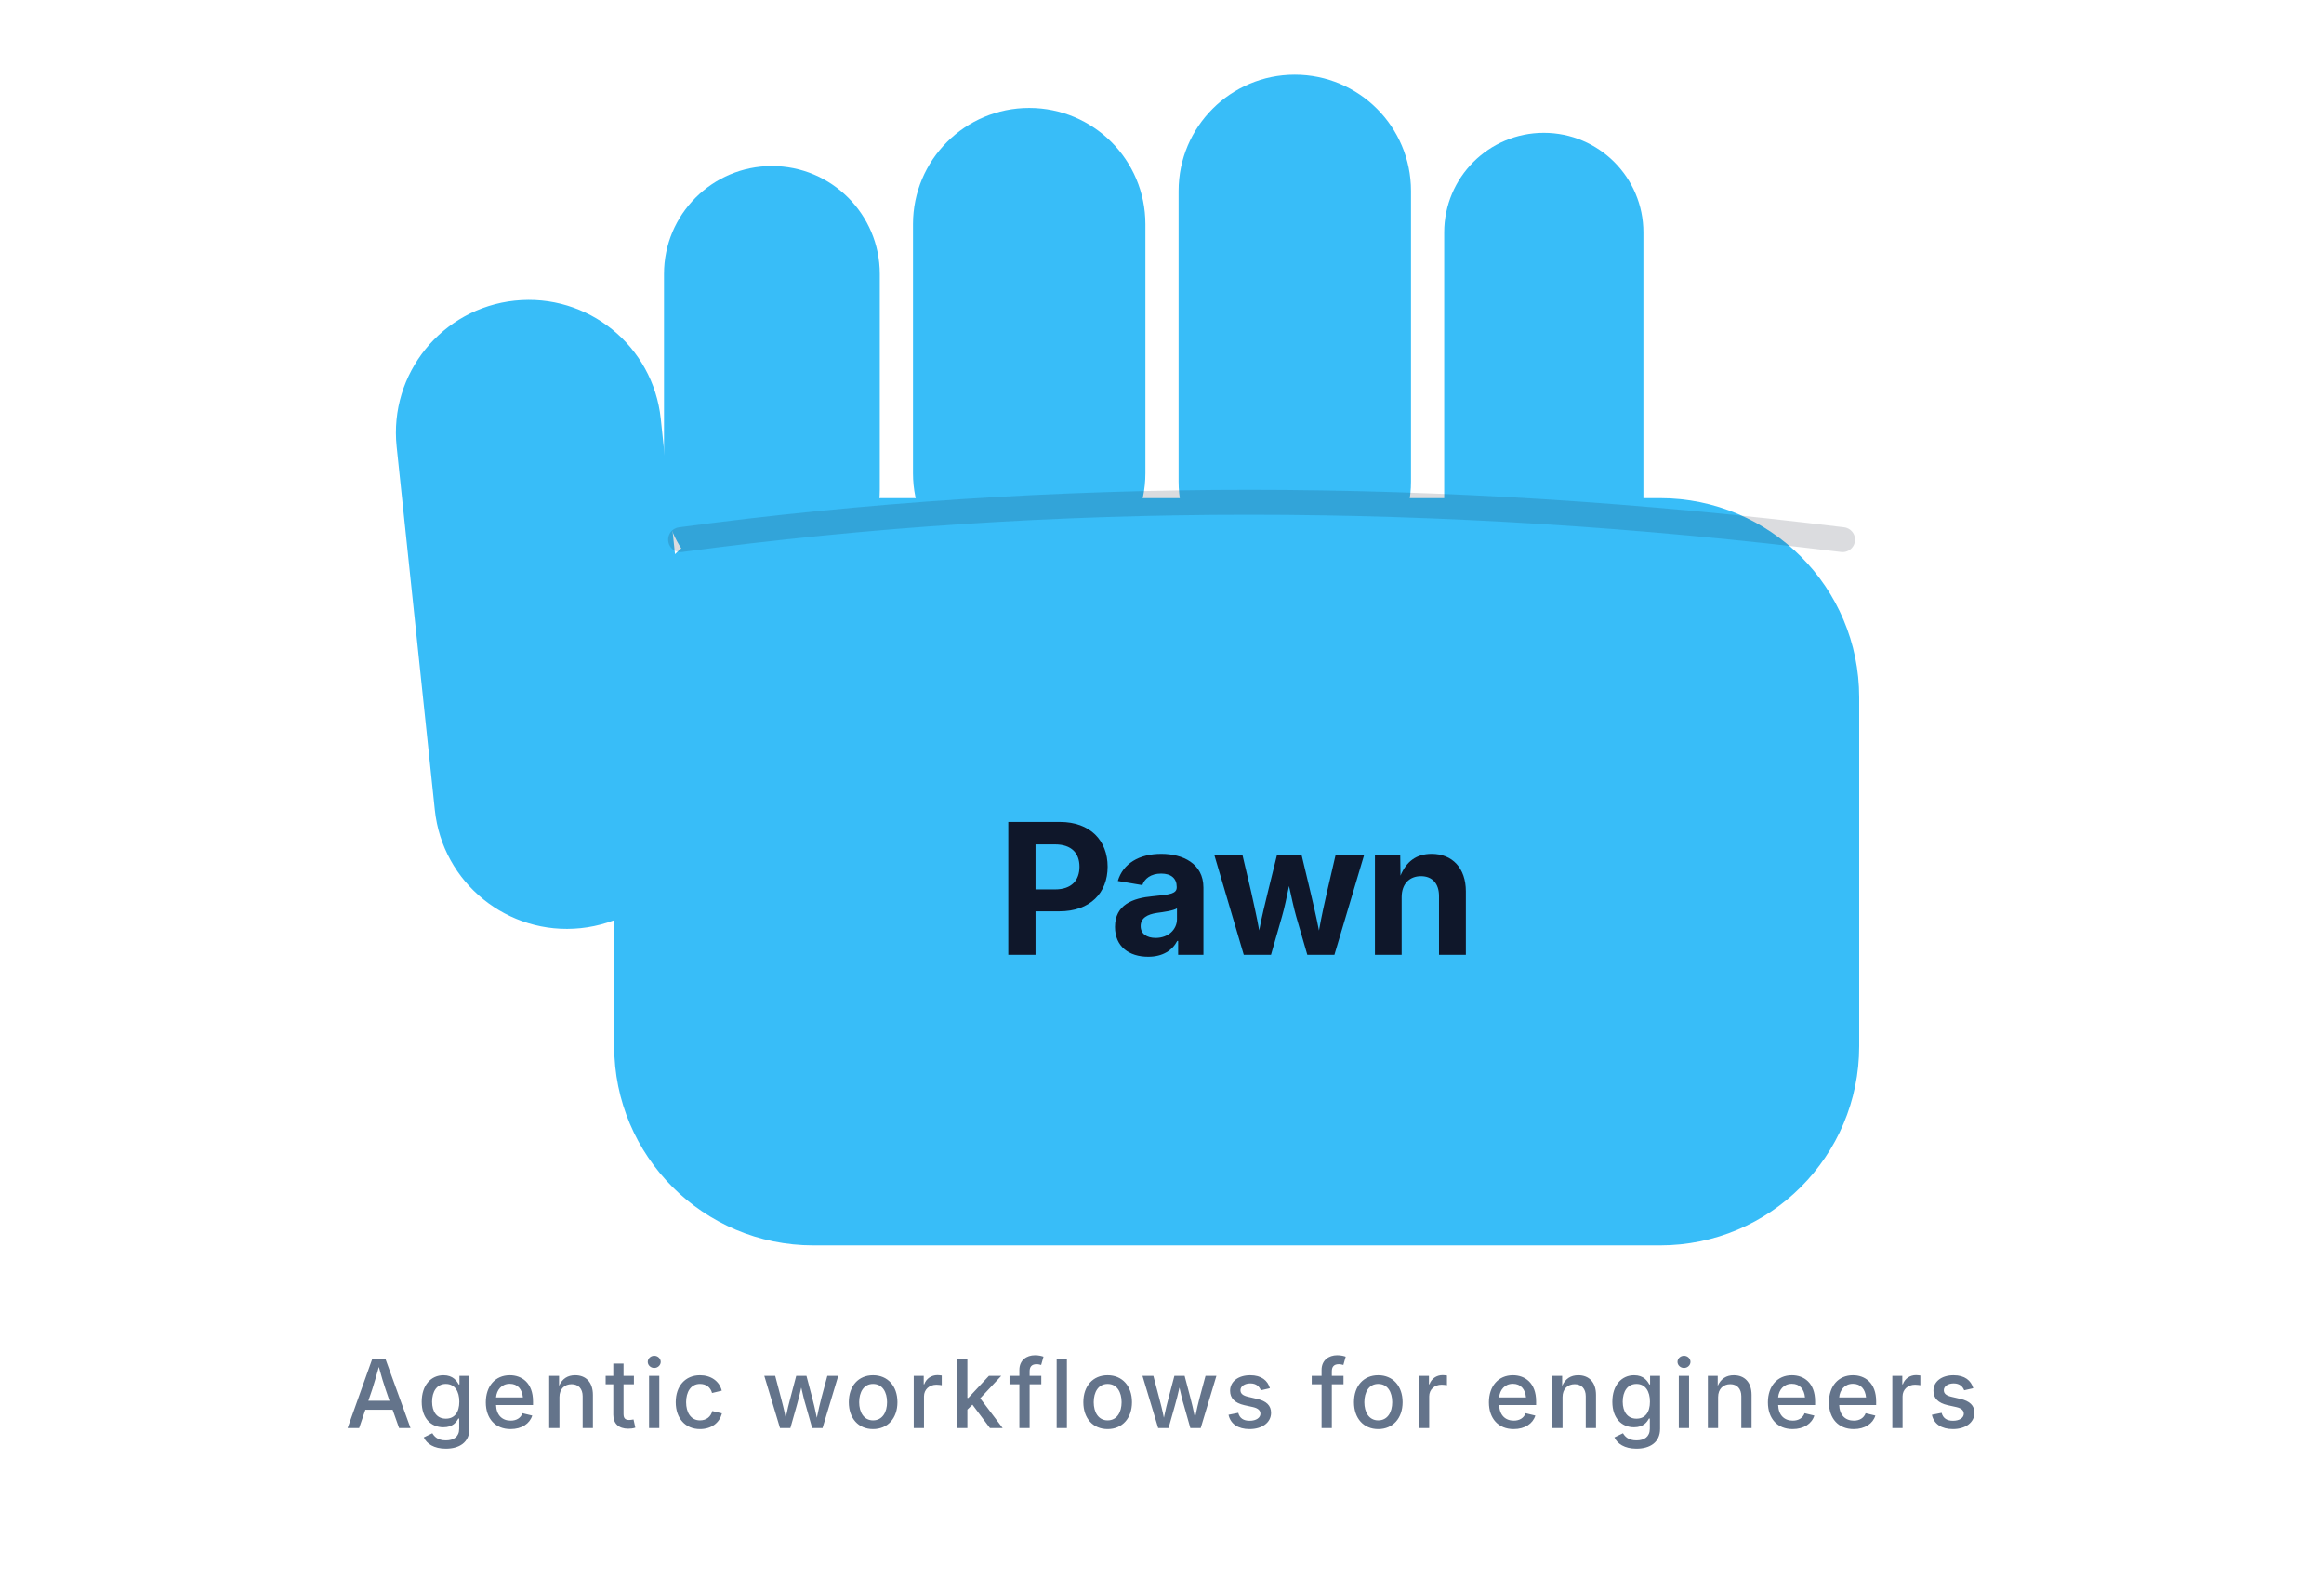
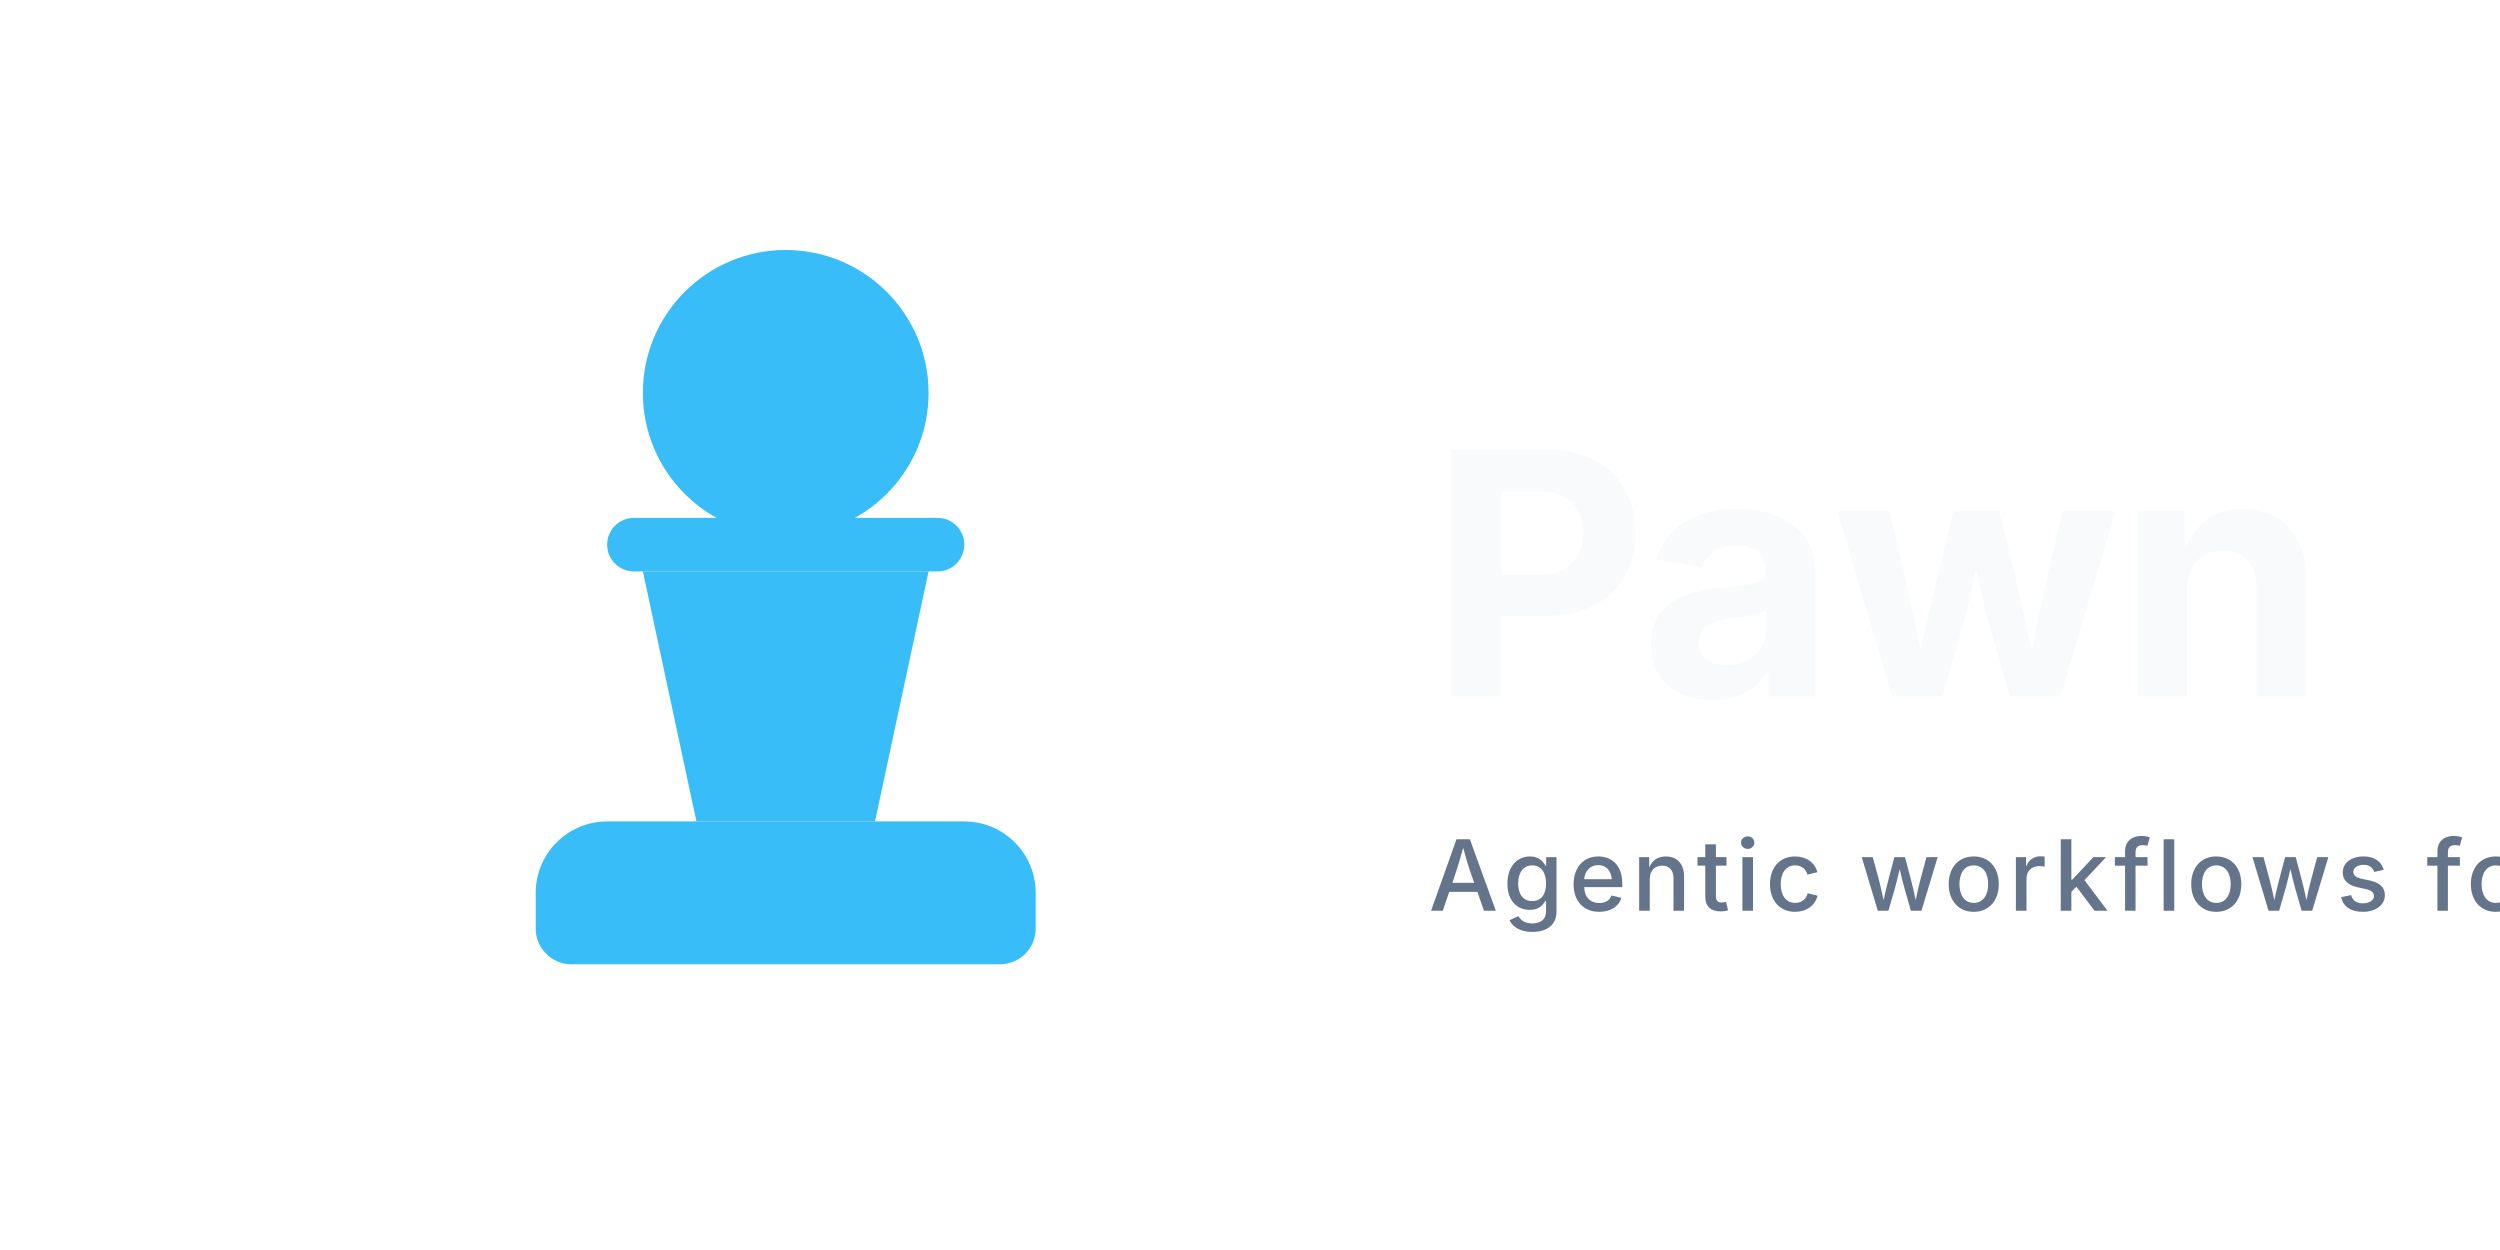
- <svg xmlns="http://www.w3.org/2000/svg" viewBox="0 0 280 190">
-   <rect x="50" y="36" width="32" height="76" rx="16" fill="#38bdf8" transform="rotate(-6 66 74)" />
-   <rect x="80" y="20" width="26" height="52" rx="13" fill="#38bdf8" />
-   <rect x="110" y="13" width="28" height="58" rx="14" fill="#38bdf8" />
-   <rect x="142" y="9" width="28" height="63" rx="14" fill="#38bdf8" />
-   <rect x="174" y="16" width="24" height="57" rx="12" fill="#38bdf8" />
-   <rect x="74" y="60" width="150" height="90" rx="24" fill="#38bdf8" />
-   <path d="M 82 65 Q 149 56 222 65" stroke="#0f172a" stroke-width="3" fill="none" stroke-linecap="round" opacity="0.15" />
-   <text x="149" y="115" text-anchor="middle" font-family="'Satoshi', -apple-system, BlinkMacSystemFont, 'Segoe UI', sans-serif" font-size="22" font-weight="700" fill="#0f172a" letter-spacing="-0.4">Pawn</text>
-   <text x="140" y="172" text-anchor="middle" font-family="'Satoshi', -apple-system, BlinkMacSystemFont, 'Segoe UI', sans-serif" font-size="11.5" font-weight="500" fill="#64748b" letter-spacing="0.6">Agentic workflows for engineers</text>
+ <svg xmlns="http://www.w3.org/2000/svg" viewBox="0 0 280 140">
+   <g transform="translate(40, 20) scale(4)">
+     <circle cx="12" cy="6" r="4" fill="#38bdf8" />
+     <rect x="7" y="9.5" width="10" height="1.5" rx="0.75" fill="#38bdf8" />
+     <path d="M8 11 L9.5 18 L14.5 18 L16 11 Z" fill="#38bdf8" />
+     <path d="M5 20a2 2 0 0 1 2-2h10a2 2 0 0 1 2 2v1a1 1 0 0 1-1 1H6a1 1 0 0 1-1-1z" fill="#38bdf8" />
+   </g>
+   <text x="160" y="78" text-anchor="start" font-family="'Satoshi', -apple-system, BlinkMacSystemFont, 'Segoe UI', sans-serif" font-size="38" font-weight="700" fill="#f8fafc" letter-spacing="-0.5">Pawn</text>
+   <text x="160" y="102" text-anchor="start" font-family="'Satoshi', -apple-system, BlinkMacSystemFont, 'Segoe UI', sans-serif" font-size="11" font-weight="500" fill="#64748b" letter-spacing="0.6">Agentic workflows for engineers</text>
</svg>
